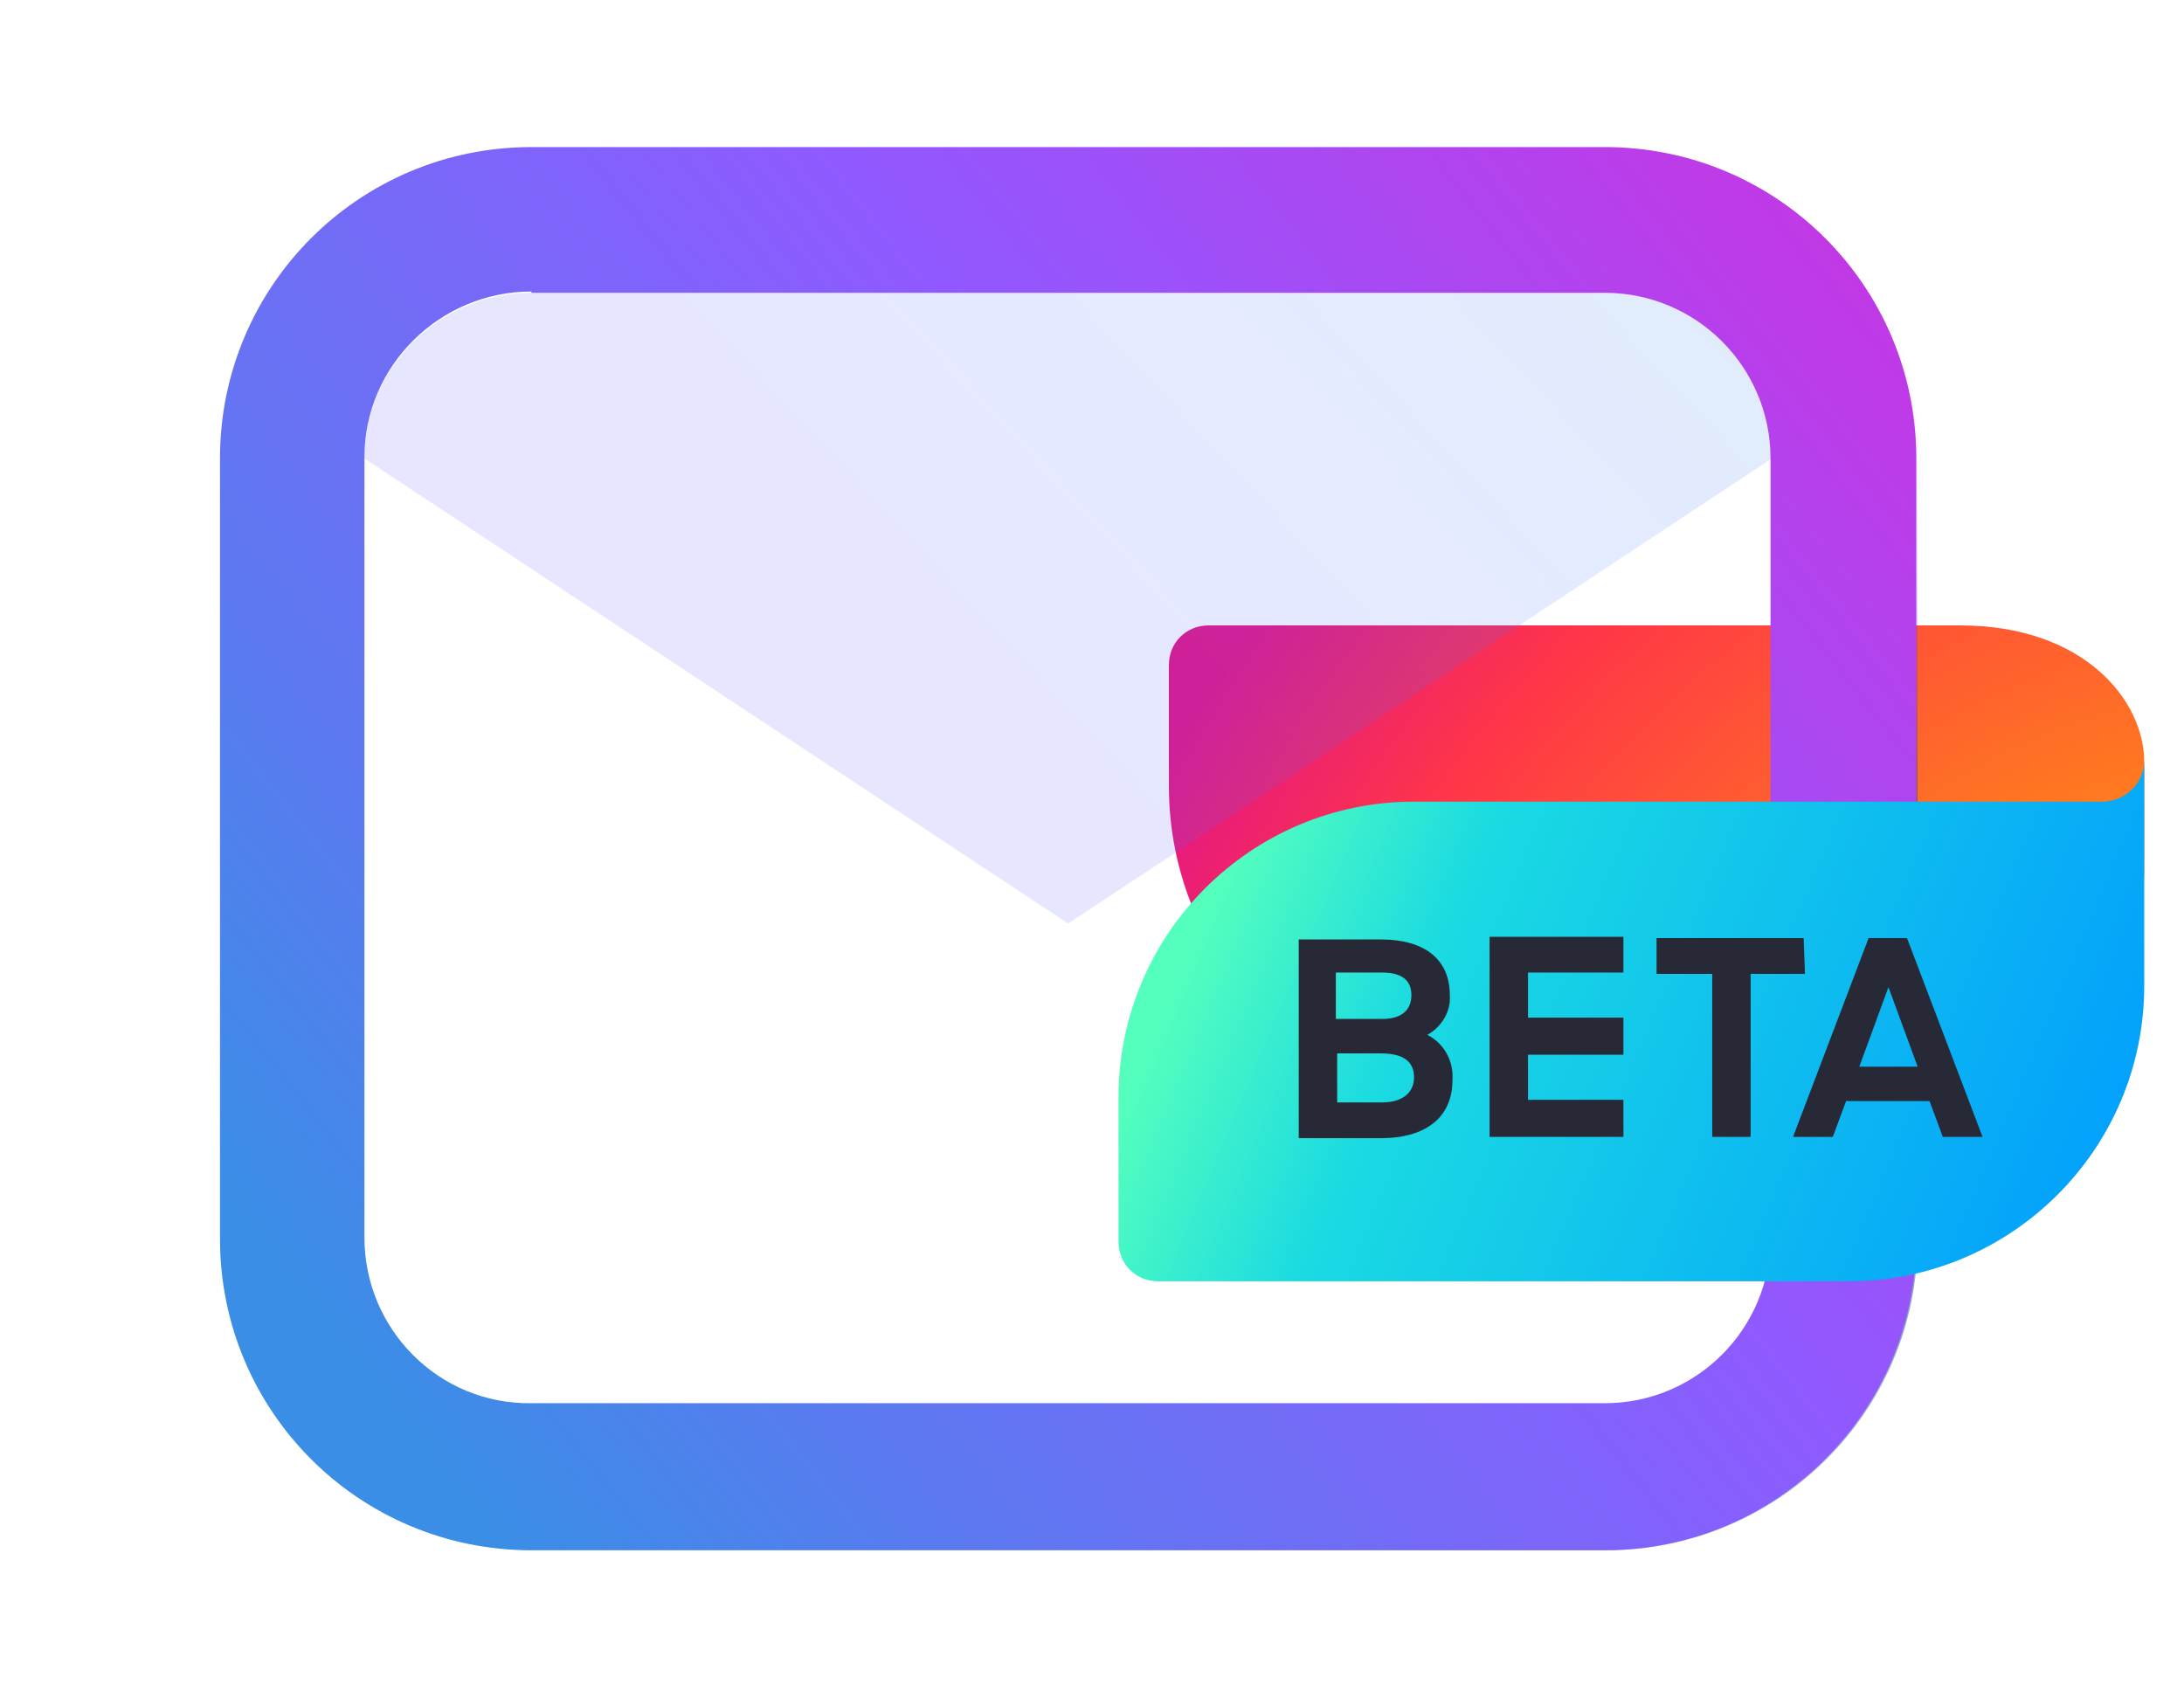
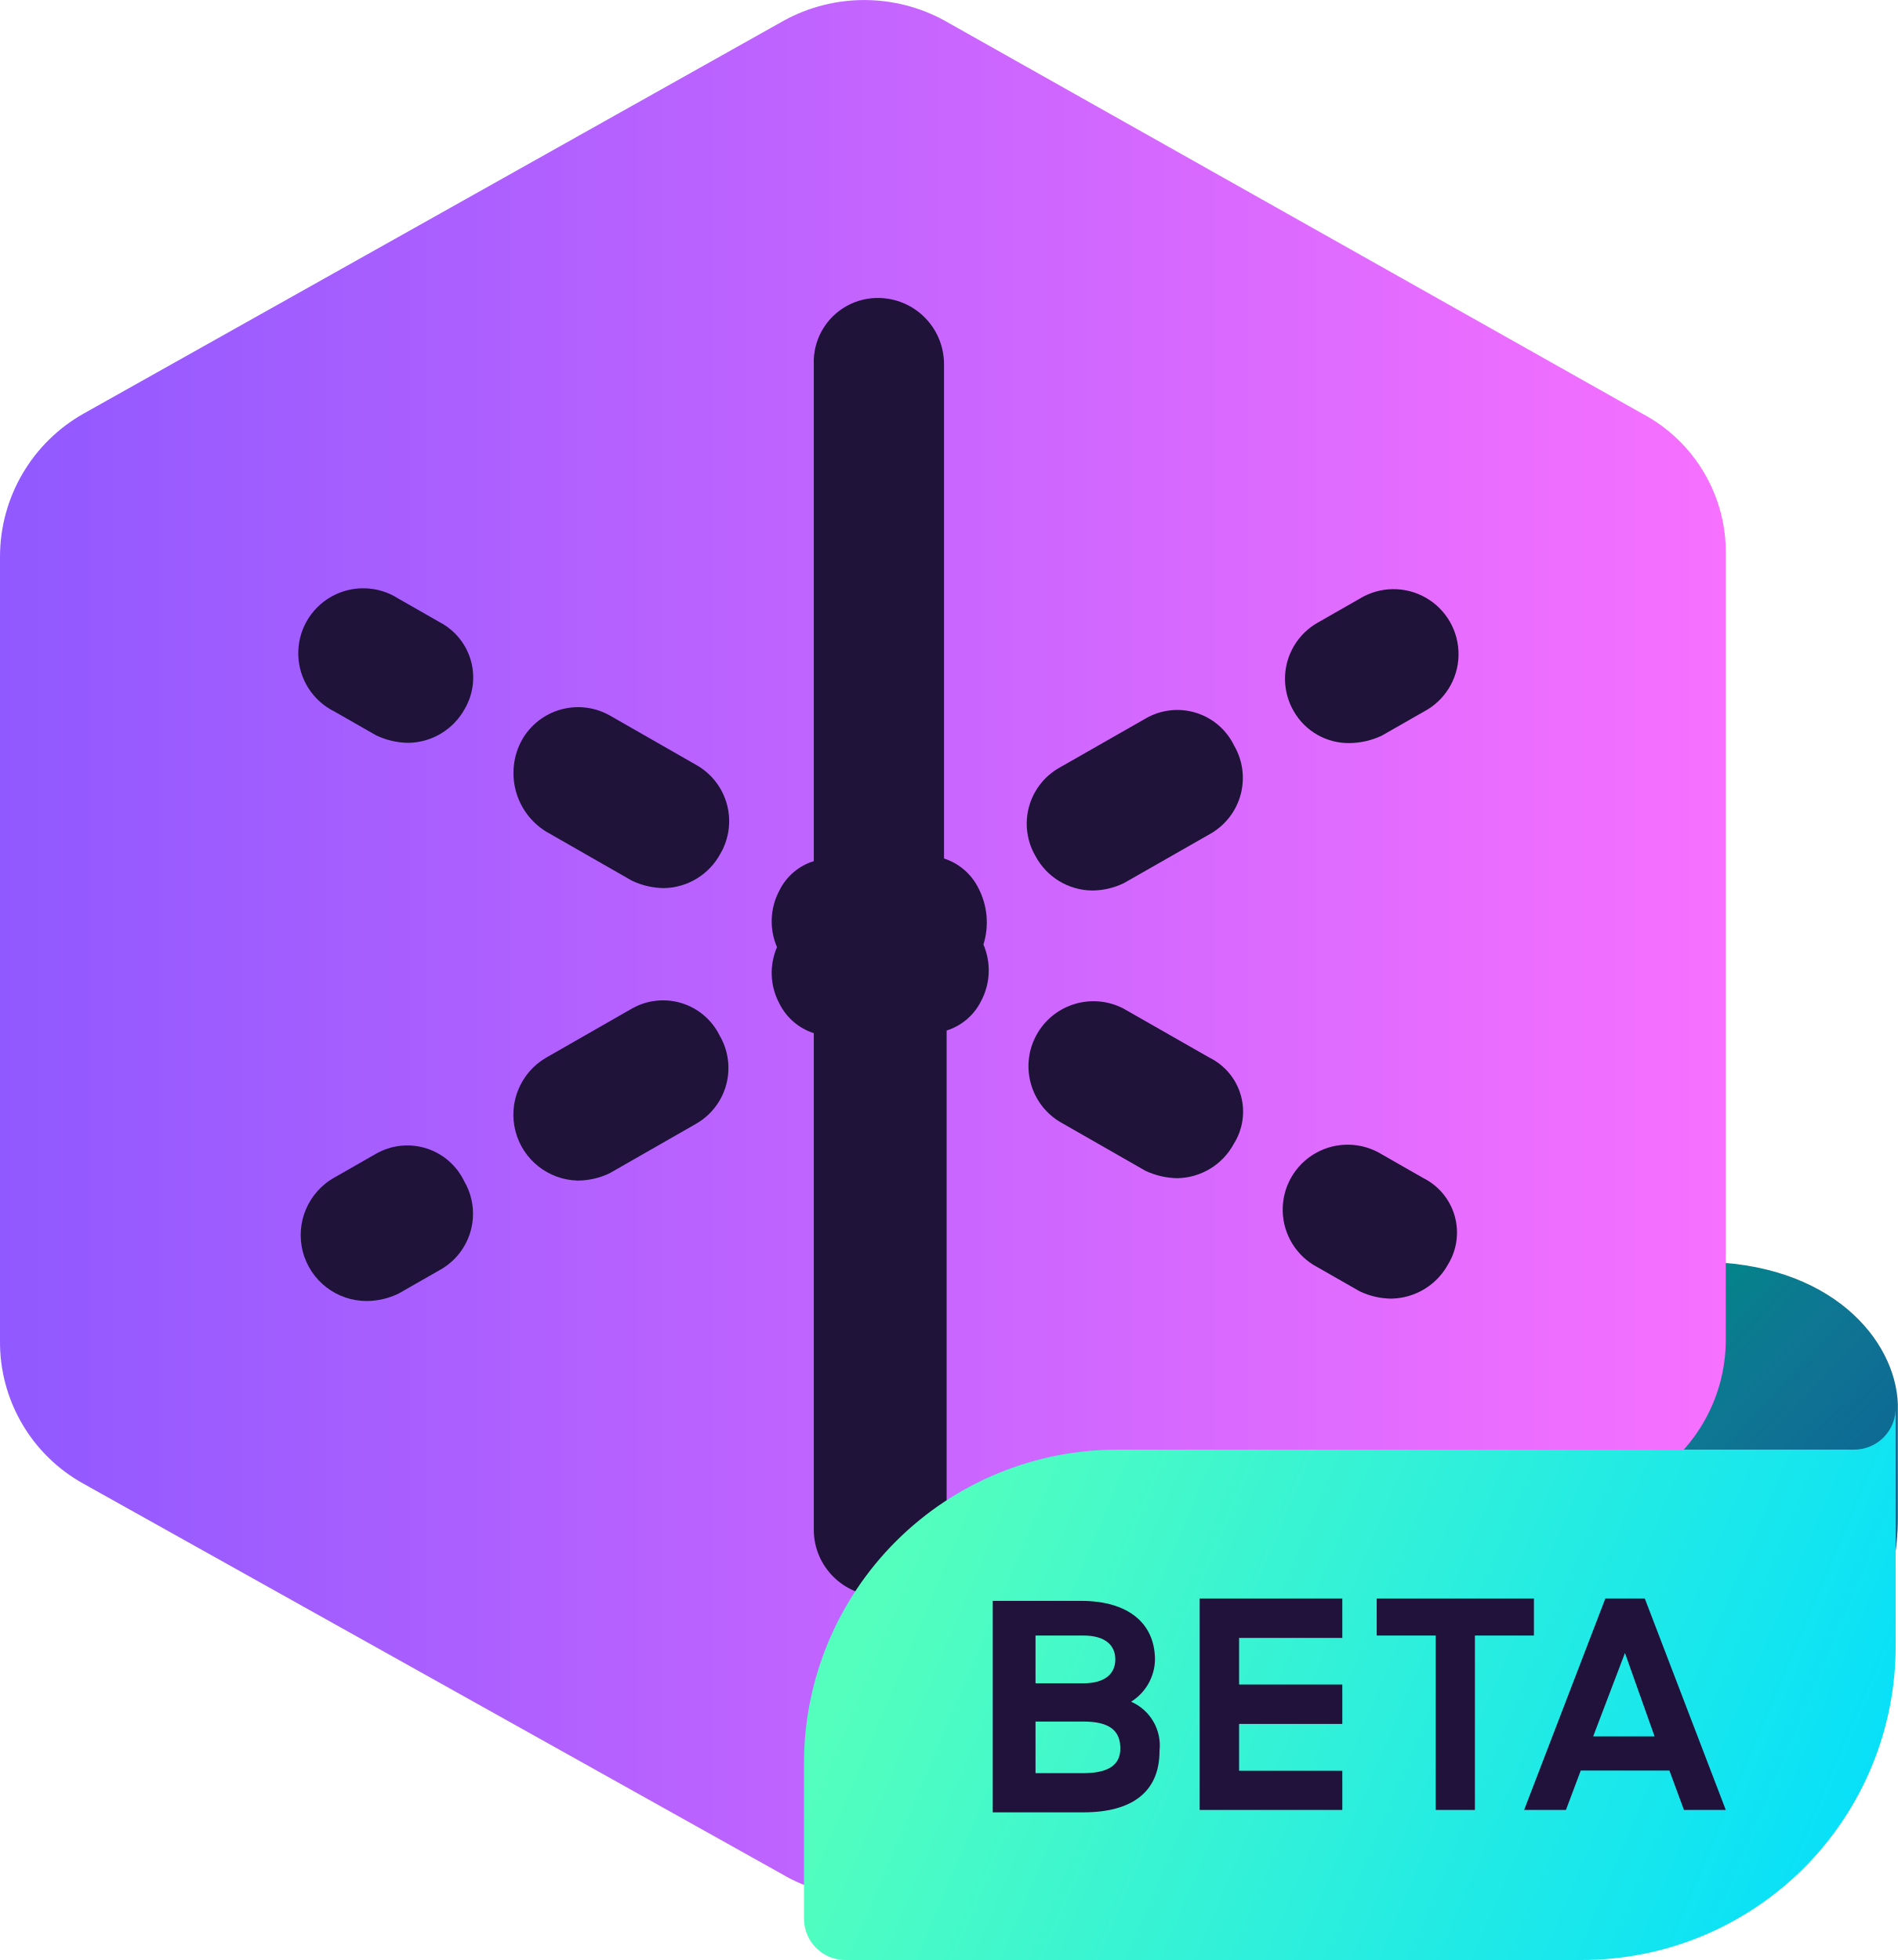
- <svg xmlns="http://www.w3.org/2000/svg" viewBox="0 0 164.8 128.1">
-   <radialGradient id="a" cx="186.76" cy="13.2" r="110.37" fx="171.561" fy="13.2" gradientTransform="matrix(1 0 0 -1 -2.15 124.46)" gradientUnits="userSpaceOnUse">
-     <stop offset="0" stop-color="#fff44f" />
-     <stop offset=".35" stop-color="#ff980e" />
-     <stop offset=".8" stop-color="#ff3647" />
-     <stop offset="1" stop-color="#e31587" />
-   </radialGradient>
-   <path d="M147.9 47.2H91.2c-1.7 0-3 1.3-3 3v9.1c0 13.4 10.8 24.2 24.2 24.2h31.3c10 0 18.1-8.1 18.1-18.1v-7.9c0-4.6-4.5-10.3-13.9-10.3z" fill="url(#a)" />
-   <linearGradient id="b" gradientUnits="userSpaceOnUse" x1="134.158" y1="106.629" x2="138.478" y2="62.319" gradientTransform="matrix(1 0 0 -1 -2.15 124.46)">
-     <stop offset=".14" stop-color="#6a2bea" stop-opacity="0" />
-     <stop offset=".34" stop-color="#642de4" stop-opacity=".03" />
-     <stop offset=".55" stop-color="#5131d3" stop-opacity=".12" />
-     <stop offset=".76" stop-color="#3139b7" stop-opacity=".27" />
-     <stop offset=".98" stop-color="#054490" stop-opacity=".48" />
-     <stop offset="1" stop-color="#00458b" stop-opacity=".5" />
-   </linearGradient>
-   <path d="M144.7 92.8V33.9c0-13-10.5-23.5-23.5-23.5v11c6.9 0 12.5 5.6 12.5 12.5v58.9" opacity=".9" fill="url(#b)" />
-   <linearGradient id="c" gradientUnits="userSpaceOnUse" x1="32.71" y1="19.065" x2="32.71" y2="19.065" gradientTransform="matrix(1 0 0 -1 -2.15 124.46)">
-     <stop offset="0" stop-color="#3a8ee6" />
-     <stop offset=".24" stop-color="#5c79f0" />
-     <stop offset=".63" stop-color="#9059ff" />
-     <stop offset="1" stop-color="#c139e6" />
-   </linearGradient>
-   <linearGradient id="d" gradientUnits="userSpaceOnUse" x1="41.717" y1="-3.268" x2="141.937" y2="34.282" gradientTransform="matrix(1 0 0 -1 -2.15 124.46)">
-     <stop offset=".14" stop-color="#6a2bea" stop-opacity="0" />
-     <stop offset=".34" stop-color="#642de4" stop-opacity=".03" />
-     <stop offset=".55" stop-color="#5131d3" stop-opacity=".12" />
-     <stop offset=".76" stop-color="#3139b7" stop-opacity=".27" />
-     <stop offset=".98" stop-color="#054490" stop-opacity=".48" />
-     <stop offset="1" stop-color="#00458b" stop-opacity=".5" />
-   </linearGradient>
-   <path d="M144.7 93.5c0 13-10.5 23.5-23.5 23.5h-81v-11h81c6.9 0 12.5-5.6 12.5-12.5" opacity=".9" fill="url(#d)" />
-   <linearGradient id="e" gradientUnits="userSpaceOnUse" x1="120.992" y1="128.123" x2="1.402" y2="16.823" gradientTransform="matrix(1 0 0 -1 -2.15 124.46)">
-     <stop offset=".05" stop-color="#2e7fe2" />
-     <stop offset=".24" stop-color="#4f72ff" />
-     <stop offset=".63" stop-color="#604aff" />
-     <stop offset="1" stop-color="#8639e6" />
-   </linearGradient>
-   <path d="M121.1 22.1h-81c-6.9 0-12.6 5.6-12.6 12.5l53.1 35.1 53.1-35.1c0-6.9-5.6-12.5-12.6-12.5z" fill="url(#e)" fill-opacity=".15" />
-   <linearGradient id="f" gradientUnits="userSpaceOnUse" x1="25.116" y1="14.758" x2="140.452" y2="106.065" gradientTransform="matrix(1 0 0 -1 -2.15 124.46)">
-     <stop offset=".05" stop-color="#3a8ee6" />
-     <stop offset=".24" stop-color="#5c79f0" />
-     <stop offset=".63" stop-color="#9059ff" />
-     <stop offset="1" stop-color="#c139e6" />
-   </linearGradient>
-   <path d="M121.1 117h-81c-13 0-23.5-10.5-23.5-23.5V34.6c0-13 10.5-23.5 23.5-23.5h81c13 0 23.5 10.5 23.5 23.5v58.9c0 13-10.5 23.5-23.5 23.5zm-81-95c-6.9 0-12.6 5.6-12.6 12.5v58.9c0 6.9 5.6 12.6 12.6 12.5h81c6.9 0 12.5-5.6 12.5-12.5V34.6c0-6.9-5.6-12.5-12.5-12.5h-81z" fill="url(#f)" />
-   <linearGradient id="g" gradientUnits="userSpaceOnUse" x1="82.78" y1="74.325" x2="82.78" y2="74.325" gradientTransform="matrix(1 0 0 -1 -2.15 124.46)">
-     <stop offset=".05" stop-color="#3a8ee6" />
-     <stop offset=".24" stop-color="#5c79f0" />
-     <stop offset=".63" stop-color="#9059ff" />
-     <stop offset="1" stop-color="#c139e6" />
-   </linearGradient>
-   <linearGradient id="h" gradientUnits="userSpaceOnUse" x1="95.02" y1="29.605" x2="165.821" y2="59.565" gradientTransform="translate(-2.15 34.17)">
-     <stop offset="0" stop-color="#54ffbd" />
-     <stop offset=".23" stop-color="#1adae2" />
-     <stop offset="1" stop-color="#09f" />
-   </linearGradient>
-   <path d="M158.8 60.5h-52.1c-12.3 0-22.3 10-22.3 22.3v10.9c0 1.7 1.3 3 3 3h52.1c12.3 0 22.3-10 22.3-22.3v-17c0 1.7-1.4 3-3 3.1z" fill="url(#h)" />
-   <path d="M107.7 78.1c1.1-.6 1.8-1.8 1.7-3 0-2.7-1.9-4.2-5.2-4.2H98v15h6.2c3.3 0 5.4-1.5 5.4-4.4.1-1.5-.7-2.8-1.9-3.4zm-6.8-4.7h3.4c1.5 0 2.2.6 2.2 1.7s-.7 1.8-2.2 1.8h-3.5v-3.5zm3.4 9.8h-3.4v-3.7h3.3c1.8 0 2.5.7 2.5 1.8s-.8 1.9-2.4 1.9zm8.1 2.6h10.1V83h-7.2v-3.4h7.2v-2.8h-7.2v-3.4h7.2v-2.7h-10.1v15.1zm23.7-15H125v2.7h4.2v12.3h2.9V73.5h4.1l-.1-2.7zm7.8 0H141l-5.7 15h3l1-2.7h6.3l1 2.7h3l-5.7-15zm-3.6 9.7l2.2-6 2.2 6h-4.4z" fill="#282936" />
+ <svg xmlns="http://www.w3.org/2000/svg" id="e0cefa53-ac99-4933-bc42-9163146adbe0" data-name="Layer 1" viewBox="0 0 79.43 82.03">
+   <defs>
+     <linearGradient id="bd62a72f-7212-4164-9d48-1b3d8d857f2b" x1="461.9" y1="-118.67" x2="450.31" y2="-107.7" gradientTransform="matrix(1, 0, 0, -1, -389, -45.01)" gradientUnits="userSpaceOnUse">
+       <stop offset="0" stop-color="#054096" stop-opacity="0.5" />
+       <stop offset="0.1" stop-color="#173ba1" stop-opacity="0.44" />
+       <stop offset="0.29" stop-color="#3434b3" stop-opacity="0.33" />
+       <stop offset="0.49" stop-color="#482ec1" stop-opacity="0.22" />
+       <stop offset="0.68" stop-color="#552bc8" stop-opacity="0.11" />
+       <stop offset="0.86" stop-color="#592acb" stop-opacity="0" />
+     </linearGradient>
+     <linearGradient id="b0a21400-995e-4888-81a8-6fa52c6a4202" x1="2.66" y1="44.98" x2="74.9" y2="44.98" gradientTransform="matrix(1, 0, 0, -1, 0, 84.99)" gradientUnits="userSpaceOnUse">
+       <stop offset="0" stop-color="#9059ff" />
+       <stop offset="1" stop-color="#f770ff" />
+     </linearGradient>
+     <linearGradient id="a31f5c44-66c7-4d24-a833-e341a5fe7d58" x1="41.28" y1="22.06" x2="83.12" y2="4.36" gradientTransform="matrix(1, 0, 0, -1, 0, 84.99)" gradientUnits="userSpaceOnUse">
+       <stop offset="0" stop-color="#54ffbd" />
+       <stop offset="1" stop-color="#0df" />
+     </linearGradient>
+   </defs>
+   <path d="M73.76,53.14H40.32a1.73,1.73,0,0,0-1.75,1.75v5.35a14.27,14.27,0,0,0,14.3,14.3H71.39a10.69,10.69,0,0,0,10.7-10.7V59.1C82,56.43,79.32,53.14,73.76,53.14Z" transform="translate(-2.66 -0.33)" fill="#008787" />
+   <g opacity="0.9">
+     <path d="M73.76,53.14H40.32a1.73,1.73,0,0,0-1.75,1.75v5.35a14.27,14.27,0,0,0,14.3,14.3H71.39a10.69,10.69,0,0,0,10.7-10.7V59.1C82,56.43,79.32,53.14,73.76,53.14Z" transform="translate(-2.66 -0.33)" fill="url(#bd62a72f-7212-4164-9d48-1b3d8d857f2b)" />
+   </g>
+   <path d="M71.39,17.64,42.17,1.18a7,7,0,0,0-6.68,0L6.16,17.64a6.88,6.88,0,0,0-3.5,6V56.43a6.77,6.77,0,0,0,3.5,6L35.38,78.76a6.54,6.54,0,0,0,3.4.92,6.8,6.8,0,0,0,3.39-.92L71.39,62.4a6.89,6.89,0,0,0,3.5-6V23.61A6.57,6.57,0,0,0,71.39,17.64Z" transform="translate(-2.66 -0.33)" fill="url(#b0a21400-995e-4888-81a8-6fa52c6a4202)" />
+   <path d="M18.41,48.61l-1.75,1A2.76,2.76,0,0,0,18,54.78a3.09,3.09,0,0,0,1.34-.31l1.75-1a2.69,2.69,0,0,0,1-3.7A2.64,2.64,0,0,0,18.41,48.61Z" transform="translate(-2.66 -0.33)" fill="#20133a" />
+   <path d="M29.11,42.54l-3.6,2.06a2.76,2.76,0,0,0,1.33,5.14,3.12,3.12,0,0,0,1.34-.31l3.6-2.06a2.69,2.69,0,0,0,1-3.7A2.64,2.64,0,0,0,29.11,42.54Z" transform="translate(-2.66 -0.33)" fill="#20133a" />
+   <path d="M43.61,37.5a2.44,2.44,0,0,0-1.44-1.24V15.58A2.77,2.77,0,0,0,39.4,12.8a2.68,2.68,0,0,0-2.68,2.78V36.37a2.39,2.39,0,0,0-1.44,1.23,2.74,2.74,0,0,0-.1,2.37,2.72,2.72,0,0,0,.1,2.36,2.44,2.44,0,0,0,1.44,1.24V64.35a2.78,2.78,0,0,0,5.56,0V43.46a2.42,2.42,0,0,0,1.44-1.23,2.74,2.74,0,0,0,.1-2.37A3.1,3.1,0,0,0,43.61,37.5Z" transform="translate(-2.66 -0.33)" fill="#20133a" />
+   <path d="M50.61,30.4,47,32.46a2.69,2.69,0,0,0-1,3.7,2.72,2.72,0,0,0,2.37,1.44,3.08,3.08,0,0,0,1.33-.31l3.61-2.06a2.69,2.69,0,0,0,1-3.7A2.64,2.64,0,0,0,50.61,30.4Z" transform="translate(-2.66 -0.33)" fill="#20133a" />
+   <path d="M59.15,31.43a3.27,3.27,0,0,0,1.34-.31l1.75-1a2.72,2.72,0,1,0-2.68-4.73l-1.75,1a2.7,2.7,0,0,0-1,3.71A2.65,2.65,0,0,0,59.15,31.43Z" transform="translate(-2.66 -0.33)" fill="#20133a" />
+   <path d="M62.24,49.64l-1.75-1a2.72,2.72,0,1,0-2.68,4.73l1.75,1a3.12,3.12,0,0,0,1.34.31,2.76,2.76,0,0,0,2.37-1.44A2.55,2.55,0,0,0,62.24,49.64Z" transform="translate(-2.66 -0.33)" fill="#20133a" />
+   <path d="M53.29,44.6l-3.61-2.06A2.72,2.72,0,0,0,47,47.27l3.6,2.06a3.27,3.27,0,0,0,1.34.31,2.74,2.74,0,0,0,2.36-1.44A2.52,2.52,0,0,0,53.29,44.6Z" transform="translate(-2.66 -0.33)" fill="#20133a" />
+   <path d="M25.51,35.13l3.6,2.06a3.23,3.23,0,0,0,1.33.31,2.74,2.74,0,0,0,2.37-1.44,2.7,2.7,0,0,0-1-3.71l-3.6-2.06a2.7,2.7,0,0,0-3.7,1A2.88,2.88,0,0,0,25.51,35.13Z" transform="translate(-2.66 -0.33)" fill="#20133a" />
+   <path d="M21.08,26.38l-1.75-1a2.72,2.72,0,1,0-2.67,4.73l1.75,1a3.23,3.23,0,0,0,1.33.31A2.74,2.74,0,0,0,22.11,30,2.61,2.61,0,0,0,21.08,26.38Z" transform="translate(-2.66 -0.33)" fill="#20133a" />
+   <path d="M80.24,61H49.48A13.12,13.12,0,0,0,36.31,74.13v6.48a1.73,1.73,0,0,0,1.75,1.75H68.82A13.13,13.13,0,0,0,82,69.19v-10A1.74,1.74,0,0,1,80.24,61Z" transform="translate(-2.66 -0.33)" fill="url(#a31f5c44-66c7-4d24-a833-e341a5fe7d58)" />
+   <path d="M50,71.55a2.12,2.12,0,0,0,1-1.75c0-1.54-1.13-2.47-3.09-2.47h-3.7v8.85H48c2,0,3.19-.82,3.19-2.57A2,2,0,0,0,50,71.55Zm-4-2.77H48c.92,0,1.34.41,1.34,1s-.42,1-1.34,1H46ZM48,74.54H46V72.38h2c1.14,0,1.55.41,1.55,1.13S49,74.54,48,74.54Z" transform="translate(-2.66 -0.33)" fill="#20123a" />
+   <polygon points="50.21 75.75 56.18 75.75 56.18 74.11 51.86 74.11 51.86 72.15 56.18 72.15 56.18 70.5 51.86 70.5 51.86 68.55 56.18 68.55 56.18 66.9 50.21 66.9 50.21 75.75" fill="#20123a" />
+   <polygon points="64.2 66.9 57.62 66.9 57.62 68.45 60.09 68.45 60.09 75.75 61.73 75.75 61.73 68.45 64.2 68.45 64.2 66.9" fill="#20123a" />
+   <path d="M71.5,67.23H69.85l-3.4,8.85H68.2l.62-1.65h3.71l.61,1.65h1.75ZM69.34,73l1.33-3.49L71.91,73Z" transform="translate(-2.66 -0.33)" fill="#20123a" />
</svg>
